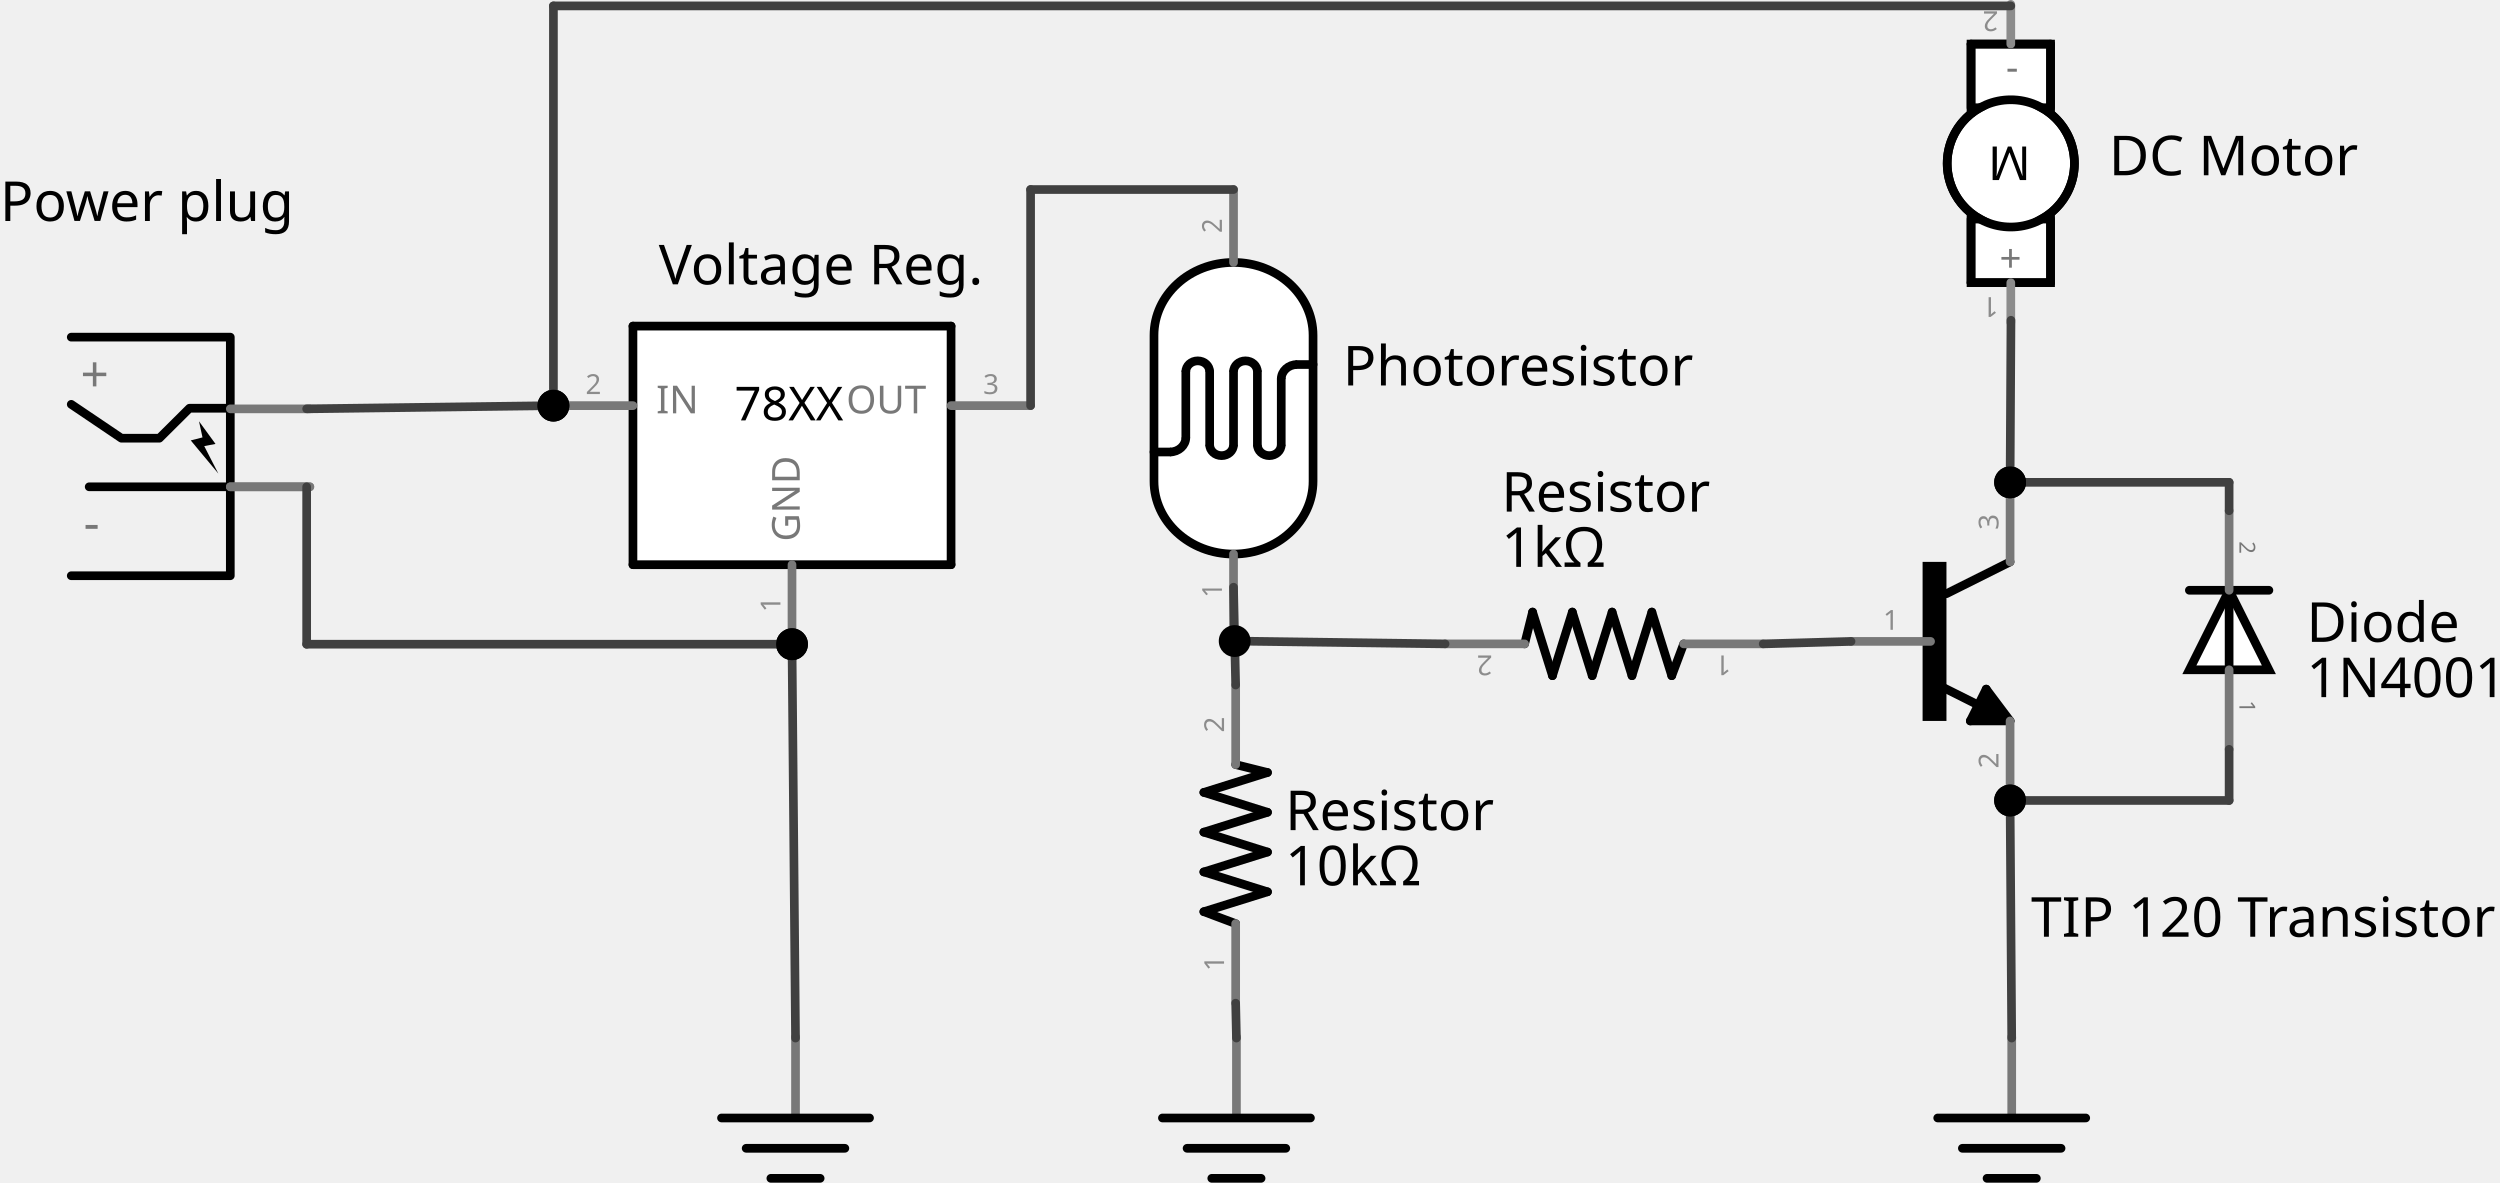
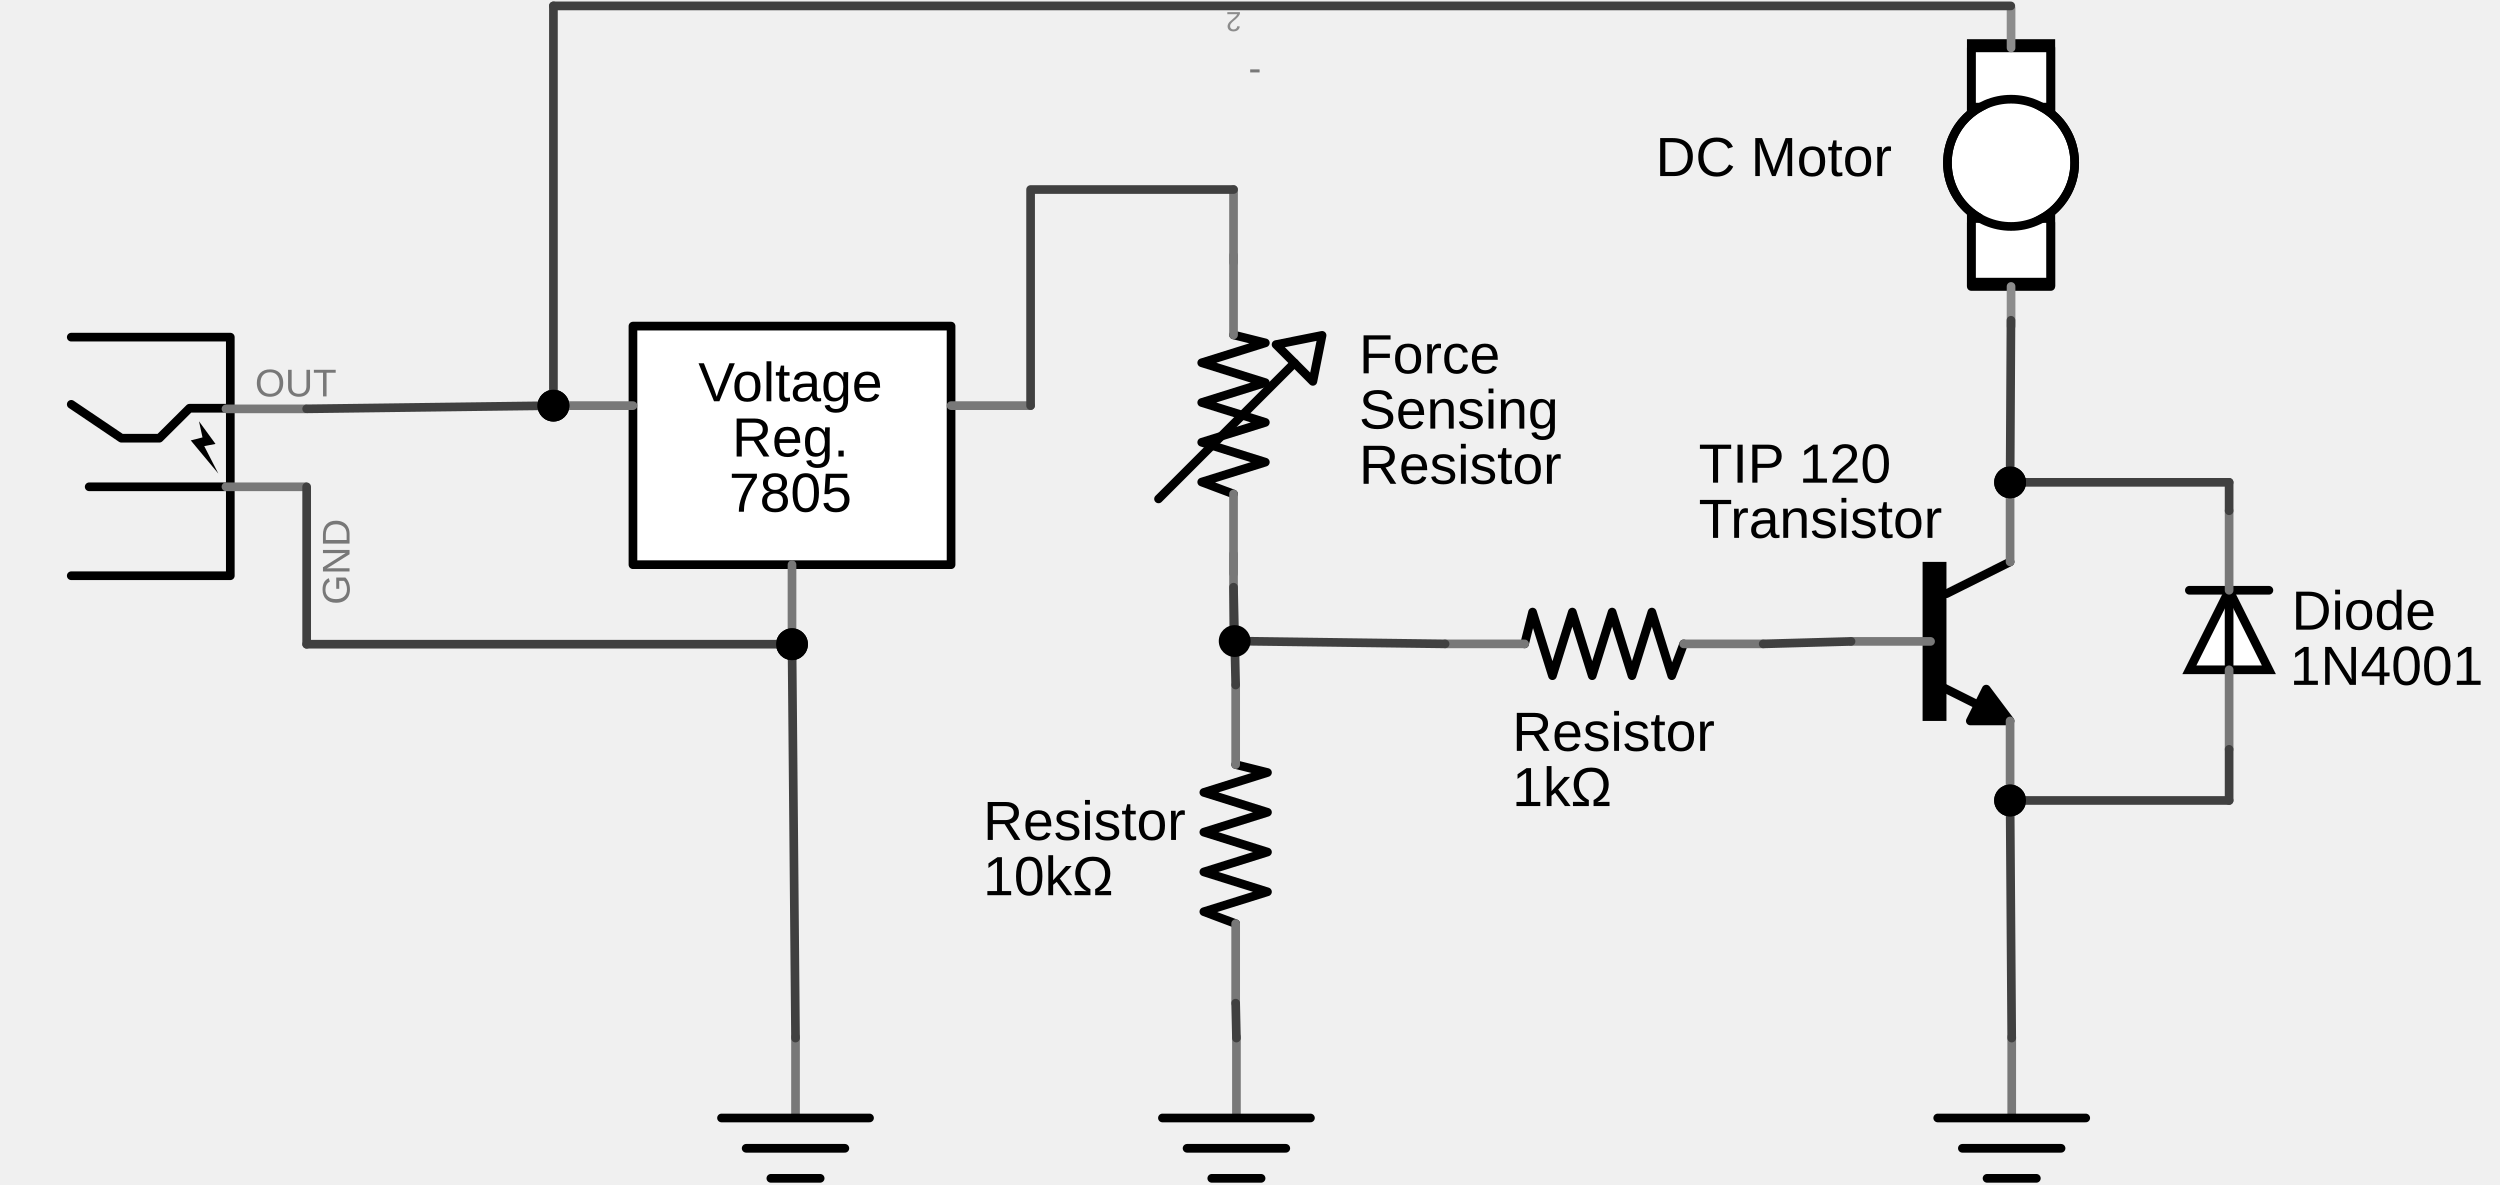
- <svg xmlns="http://www.w3.org/2000/svg" version="1.1" id="Layer_1" x="0px" y="0px" width="576px" height="272.487px" viewBox="-174.435 0.181 576 272.487" enable-background="new -174.435 0.181 576 272.487" xml:space="preserve">
+ <svg xmlns="http://www.w3.org/2000/svg" width="100%" height="100%" viewBox="0 0 576 273" version="1.1" xml:space="preserve" style="fill-rule:evenodd;clip-rule:evenodd;stroke-linecap:round;">
+   <path d="M284.876,257.238L284.876,238.914" style="fill:none;fill-rule:nonzero;stroke:rgb(120,120,120);stroke-width:2px;" />
+   <path d="M267.824,257.582L301.925,257.582M273.503,264.569L296.243,264.569M290.552,271.488L279.192,271.488" style="fill:none;fill-rule:nonzero;stroke:black;stroke-width:2px;" />
+   <path d="M53.062,94.057L43.663,94.057L36.716,100.963L27.971,100.963L16.417,93.162M53.062,112.157L20.548,112.157" style="fill:none;fill-rule:nonzero;stroke:black;stroke-width:2px;stroke-linejoin:round;" />
+   <path d="M16.417,132.648L53.062,132.648L53.062,77.679L16.417,77.679" style="fill:none;fill-rule:nonzero;stroke:black;stroke-width:2px;stroke-linejoin:round;" />
+   <path d="M45.847,97.062L49.65,102.279L47.058,102.787L50.308,109.12L43.949,101.473L46.655,100.779L45.847,97.062Z" style="fill-rule:nonzero;" />
+   <g transform="matrix(1,0,0,1,-1,0)">
+     <path d="M53.062,112.157L71.386,112.157M53.062,94.198L71.386,94.198M53.062,112.157L71.386,112.157" style="fill:none;fill-rule:nonzero;stroke:rgb(120,120,120);stroke-width:2px;stroke-linejoin:round;" />
+   </g>
+   <path d="M463.122,129.457L448.464,136.788M457.624,158.775L463.122,166.104M463.122,166.104L453.961,166.104M453.961,166.104L457.624,158.775M455.909,162.498L447.023,158.054M455.793,165.187L461.29,165.187M461.29,165.187L457.624,160.607M457.624,160.607L455.793,164.272M455.793,164.272L458.541,164.272M458.541,164.272L457.624,162.441" style="fill:none;fill-rule:nonzero;stroke:black;stroke-width:2px;" />
+   <rect x="442.966" y="129.457" width="5.498" height="36.647" style="fill-rule:nonzero;" />
+   <path d="M426.477,147.78L444.801,147.78" style="fill:none;fill-rule:nonzero;stroke:rgb(120,120,120);stroke-width:2px;" />
+   <path d="M463.122,184.428L463.122,166.104" style="fill:none;fill-rule:nonzero;stroke:rgb(120,120,120);stroke-width:2px;" />
+   <path d="M463.122,111.135L463.122,129.457" style="fill:none;fill-rule:nonzero;stroke:rgb(120,120,120);stroke-width:2px;" />
+   <g transform="matrix(-1,-7.65714e-16,7.65714e-16,-1,188.564,30.058)">
+     <g transform="matrix(1,0,0,1,-348.93,0.493394)">
+       <path d="M88.804,-7.95C88.804,-13.472 85.754,-18.279 81.239,-20.777L83.309,-20.777L83.309,-35.435L64.985,-35.435L64.985,-20.777L67.053,-20.777C62.544,-18.279 59.485,-13.472 59.485,-7.95C59.485,-2.428 62.543,2.379 67.053,4.877L64.985,4.877L64.985,19.538L83.309,19.538L83.309,4.877L81.237,4.877C85.749,2.379 88.804,-2.428 88.804,-7.95Z" style="fill:white;fill-rule:nonzero;stroke:black;stroke-width:2px;stroke-linecap:butt;" />
+     </g>
+     <g transform="matrix(1,0,0,1,0,-1)">
+       <g transform="matrix(1,0,0,1,-348.93,0.493394)">
+         <path d="M64.985,-35.435L64.985,-20.777M64.985,-35.435L74.146,-35.435M74.146,-35.435L83.309,-35.435M83.309,-35.435L83.309,-20.777M83.309,19.537L83.309,4.877M83.309,19.537L74.146,19.537M74.146,19.537L64.985,19.537M64.985,19.537L64.985,4.877" style="fill:none;fill-rule:nonzero;stroke:black;stroke-width:2px;" />
+       </g>
+       <g transform="matrix(1,0,0,1,-348.93,0.493394)">
+         <path d="M74.146,-44.598L74.146,-35.435M74.146,28.695L74.146,19.537" style="fill:none;fill-rule:nonzero;stroke:rgb(140,140,140);stroke-width:2px;stroke-miterlimit:10;" />
+       </g>
+     </g>
+     <g transform="matrix(1,0,0,1,-348.93,0.493394)">
+       <circle cx="74.146" cy="-7.951" r="14.659" style="fill:none;stroke:black;stroke-width:2px;stroke-linecap:butt;" />
+     </g>
+     <g transform="matrix(1,0,0,1,-97.427,27.261)">
+       <text x="0px" y="0px" style="font-family:'ArialMT', 'Arial', sans-serif;font-size:6.362px;fill:rgb(140,140,140);">2</text>
+     </g>
+     <g transform="matrix(1,0,0,1,-102.04,16.088)">
+       <text x="0px" y="0px" style="font-family:'ArialMT', 'Arial', sans-serif;font-size:8.907px;fill:rgb(120,120,120);">-</text>
+     </g>
+   </g>
+   <path d="M387.917,148.352L385.169,155.681M385.169,155.681L380.588,141.023M380.588,141.023L376.008,155.681M376.008,155.681L371.428,141.023M371.428,141.023L366.845,155.681M366.845,155.681L362.265,141.023M362.265,141.023L357.685,155.681M357.685,155.681L353.104,141.023M353.104,141.023L351.27,148.352" style="fill:none;fill-rule:nonzero;stroke:black;stroke-width:2px;" />
+   <path d="M332.948,148.352L351.27,148.352" style="fill:none;fill-rule:nonzero;stroke:rgb(120,120,120);stroke-width:2px;" />
+   <path d="M406.241,148.352L387.917,148.352" style="fill:none;fill-rule:nonzero;stroke:rgb(120,120,120);stroke-width:2px;" />
+   <path d="M463.502,257.238L463.502,238.914" style="fill:none;fill-rule:nonzero;stroke:rgb(120,120,120);stroke-width:2px;" />
+   <path d="M446.448,257.582L480.551,257.582M452.129,264.569L474.867,264.569M469.176,271.488L457.816,271.488" style="fill:none;fill-rule:nonzero;stroke:black;stroke-width:2px;" />
+   <rect x="145.833" y="75.133" width="73.293" height="54.972" style="fill:white;fill-rule:nonzero;" />
+   <path d="M145.833,130.105L219.126,130.105M219.126,130.105L219.126,75.133M219.126,75.133L145.833,75.133M145.833,75.133L145.833,130.105" style="fill:none;fill-rule:nonzero;stroke:black;stroke-width:2px;" />
+   <path d="M127.509,93.457L145.833,93.457" style="fill:none;fill-rule:nonzero;stroke:rgb(120,120,120);stroke-width:2px;" />
+   <path d="M182.478,148.429L182.478,130.105" style="fill:none;fill-rule:nonzero;stroke:rgb(120,120,120);stroke-width:2px;" />
+   <g transform="matrix(-3.82857e-16,-1,1,-3.82857e-16,80.5338,139.332)">
+     <text x="0px" y="0px" style="font-family:'ArialMT', 'Arial', sans-serif;font-size:8.907px;fill:rgb(120,120,120);">GND</text>
+   </g>
+   <path d="M237.45,93.457L219.126,93.457" style="fill:none;fill-rule:nonzero;stroke:rgb(120,120,120);stroke-width:2px;" />
+   <g transform="matrix(1,0,0,1,58.753,91.3237)">
+     <text x="0px" y="0px" style="font-family:'ArialMT', 'Arial', sans-serif;font-size:8.907px;fill:rgb(120,120,120);">OUT</text>
+   </g>
+   <path d="M183.288,257.238L183.288,238.914" style="fill:none;fill-rule:nonzero;stroke:rgb(120,120,120);stroke-width:2px;" />
+   <path d="M166.236,257.582L200.337,257.582M171.915,264.569L194.655,264.569M188.964,271.488L177.604,271.488M504.429,135.999L513.587,135.999M513.587,135.999L522.752,135.999" style="fill:none;fill-rule:nonzero;stroke:black;stroke-width:2px;" />
+   <path d="M513.587,135.999L522.752,154.323L504.429,154.323L513.587,135.999Z" style="fill:white;fill-rule:nonzero;stroke:black;stroke-width:2px;" />
+   <path d="M513.587,154.323L513.587,135.999" style="fill:none;fill-rule:nonzero;stroke:black;stroke-width:2px;" />
+   <path d="M513.587,117.679L513.587,135.999" style="fill:none;fill-rule:nonzero;stroke:rgb(120,120,120);stroke-width:2px;" />
+   <path d="M513.587,172.649L513.587,154.323" style="fill:none;fill-rule:nonzero;stroke:rgb(120,120,120);stroke-width:2px;" />
+   <path d="M284.205,144.449L284.205,127.654" style="fill:none;fill-rule:nonzero;stroke:rgb(120,120,120);stroke-width:2px;" />
+   <path d="M284.205,43.67L284.205,60.469" style="fill:none;fill-rule:nonzero;stroke:rgb(120,120,120);stroke-width:2px;" />
+   <path d="M284.697,212.803L277.368,210.054M277.368,210.054L292.026,205.474M292.026,205.474L277.368,200.894M277.368,200.894L292.026,196.311M292.026,196.311L277.368,191.731M277.368,191.731L292.026,187.15M292.026,187.15L277.368,182.57M277.368,182.57L292.026,177.987M292.026,177.987L284.697,176.155" style="fill:none;fill-rule:nonzero;stroke:black;stroke-width:2px;" />
+   <g transform="matrix(1,0,0,1,-1.13903,-12.4784)">
+     <g transform="matrix(1,0,0,1,0.647078,-86.5117)">
+       <path d="M284.697,212.803L277.368,210.054M277.368,210.054L292.026,205.474M292.026,205.474L277.368,200.894M277.368,200.894L292.026,196.311M292.026,196.311L277.368,191.731M277.368,191.731L292.026,187.15M292.026,187.15L277.368,182.57M277.368,182.57L292.026,177.987M292.026,177.987L284.697,176.155" style="fill:none;fill-rule:nonzero;stroke:black;stroke-width:2px;" />
+     </g>
+     <g transform="matrix(1,0,0,1,0.647078,-86.5117)">
+       <path d="M284.697,157.831L284.697,176.155" style="fill:none;fill-rule:nonzero;stroke:rgb(120,120,120);stroke-width:2px;" />
+     </g>
+     <g transform="matrix(1,0,0,1,0.647078,-86.5117)">
+       <path d="M284.697,231.127L284.697,212.803" style="fill:none;fill-rule:nonzero;stroke:rgb(120,120,120);stroke-width:2px;" />
+     </g>
+   </g>
+   <path d="M284.697,157.831L284.697,176.155" style="fill:none;fill-rule:nonzero;stroke:rgb(120,120,120);stroke-width:2px;" />
+   <path d="M284.697,231.127L284.697,212.803" style="fill:none;fill-rule:nonzero;stroke:rgb(120,120,120);stroke-width:2px;" />
+   <path d="M426.479,147.78L406.241,148.352M182.478,148.43L183.288,239.172" style="fill:none;fill-rule:nonzero;stroke:rgb(64,64,64);stroke-width:2px;" />
+   <circle cx="182.478" cy="148.428" r="3.665" />
+   <path d="M463.122,184.429L463.499,239.172" style="fill:none;fill-rule:nonzero;stroke:rgb(64,64,64);stroke-width:2px;" />
+   <circle cx="463.122" cy="184.43" r="3.665" />
+   <path d="M513.588,184.429L463.124,184.429" style="fill:none;fill-rule:nonzero;stroke:rgb(64,64,64);stroke-width:2px;" />
+   <circle cx="463.124" cy="184.43" r="3.665" />
+   <path d="M513.588,172.645L513.588,184.429M513.588,111.136L463.124,111.136" style="fill:none;fill-rule:nonzero;stroke:rgb(64,64,64);stroke-width:2px;" />
+   <circle cx="463.124" cy="111.134" r="3.665" />
+   <path d="M513.588,117.677L513.588,111.136M463.328,73.792L463.124,111.136" style="fill:none;fill-rule:nonzero;stroke:rgb(64,64,64);stroke-width:2px;" />
+   <circle cx="463.124" cy="111.134" r="3.665" />
+   <path d="M70.655,148.43L182.478,148.43" style="fill:none;fill-rule:nonzero;stroke:rgb(64,64,64);stroke-width:2px;" />
+   <circle cx="182.478" cy="148.428" r="3.665" />
+   <path d="M70.655,112.162L70.655,148.43M70.655,94.198L127.508,93.458" style="fill:none;fill-rule:nonzero;stroke:rgb(64,64,64);stroke-width:2px;" />
+   <circle cx="127.508" cy="93.458" r="3.665" />
+   <path d="M127.508,1.361L127.508,93.458" style="fill:none;fill-rule:nonzero;stroke:rgb(64,64,64);stroke-width:2px;" />
+   <circle cx="127.508" cy="93.458" r="3.665" />
+   <path d="M463.288,1.361L127.506,1.361M332.948,148.352L284.471,147.698M284.471,147.698L284.697,157.831M284.205,135.29L284.471,147.698" style="fill:none;fill-rule:nonzero;stroke:rgb(64,64,64);stroke-width:2px;" />
+   <path d="M284.471,144.035C286.48,144.036 288.133,145.689 288.134,147.698C288.134,149.708 286.48,151.363 284.47,151.363C282.459,151.363 280.805,149.708 280.805,147.698C280.806,145.688 282.459,144.035 284.469,144.035C284.47,144.035 284.47,144.035 284.471,144.035Z" style="fill-rule:nonzero;" />
+   <path d="M237.449,43.67L237.449,93.458M284.205,43.67L237.449,43.67M284.873,239.172L284.697,231.127" style="fill:none;fill-rule:nonzero;stroke:rgb(64,64,64);stroke-width:2px;" />
+   <g transform="matrix(1,0,0,1,381.455,40.565)">
+     <text x="0px" y="0px" style="font-family:'ArialMT', 'Arial', sans-serif;font-size:12.725px;">DC Motor</text>
+   </g>
+   <g transform="matrix(1,0,0,1,391.378,111.202)">
+     <text x="0px" y="0px" style="font-family:'ArialMT', 'Arial', sans-serif;font-size:12.725px;">TIP<tspan x="19.566px 23.101px " y="0px 0px "> 1</tspan>20</text>
+     <text x="0px" y="12.725px" style="font-family:'ArialMT', 'Arial', sans-serif;font-size:12.725px;">T<tspan x="7.301px 11.538px " y="12.725px 12.725px ">ra</tspan>nsistor</text>
+   </g>
  <g>
-     <g transform="translate(105.138,94.0185)">
-       <g id="schematic">
-         <path id="connector0pin" fill="none" stroke="#787878" stroke-width="2" stroke-linecap="round" d="M5.303,163.4v-18.324" />
-         <g id="connector0terminal">
- 			</g>
-         <path id="path4098" fill="none" stroke="#000000" stroke-width="2" stroke-linecap="round" d="M-11.749,163.744h34.101" />
-         <path id="path4100" fill="none" stroke="#000000" stroke-width="2" stroke-linecap="round" d="M-6.07,170.731h22.74" />
-         <path id="path4102" fill="none" stroke="#000000" stroke-width="2" stroke-linecap="round" d="M10.979,177.65h-11.36" />
-       </g>
+     <g transform="matrix(1,0,0,1,348.424,172.998)">
+       <text x="0px" y="0px" style="font-family:'ArialMT', 'Arial', sans-serif;font-size:12.725px;">Resistor</text>
+     </g>
+     <g transform="matrix(1,0,0,1,348.424,185.722)">
+       <text x="0px" y="0px" style="font-family:'ArialMT', 'Arial', sans-serif;font-size:12.725px;">1kΩ</text>
    </g>
  </g>
  <g>
-     <g transform="translate(28.8,23.8377)">
-       <g transform="matrix(-1,0,0,1,0,0)">
-         <g id="schematic_1_">
-           <polyline fill="none" stroke="#000000" stroke-width="2" stroke-linecap="round" stroke-linejoin="round" points="150.173,70.4       159.572,70.4 166.519,77.306 175.264,77.306 186.818,69.505     " />
-           <polyline fill="none" stroke="#000000" stroke-width="2" stroke-linecap="round" stroke-linejoin="round" points="150.173,88.5       161.903,88.5 182.687,88.5     " />
-           <polyline id="box_1_" fill="none" stroke="#000000" stroke-width="2" stroke-linecap="round" stroke-linejoin="round" points="      186.818,108.991 150.173,108.991 150.173,54.022 186.818,54.022     " />
-           <polygon points="157.388,73.405 153.585,78.622 156.177,79.13 152.927,85.463 159.286,77.816 156.58,77.122     " />
-           <g id="connector2terminal">
- 				</g>
-           <g id="connector1terminal">
- 				</g>
-           <g id="connector0terminal_1_">
- 				</g>
-           <line id="connector2pin" fill="none" stroke="#787878" stroke-width="2" stroke-linecap="round" stroke-linejoin="round" x1="150.173" y1="88.5" x2="131.849" y2="88.5" />
-           <line id="connector0pin_1_" fill="none" stroke="#787878" stroke-width="2" stroke-linecap="round" stroke-linejoin="round" x1="150.173" y1="70.541" x2="131.849" y2="70.541" />
-           <line id="connector1pin" fill="none" stroke="#787878" stroke-width="2" stroke-linecap="round" stroke-linejoin="round" x1="150.173" y1="88.5" x2="131.849" y2="88.5" />
-           <g transform="matrix(1, 0, 0, 1, 19.3843, 25.585)">
-             <text transform="matrix(1 0 0 1 160.9052 75.224)" fill="#787878" font-family="'ArialMT'" font-size="11.452">-</text>
-           </g>
-           <g transform="matrix(1, 0, 0, 1, 18.5503, 12.1563)">
-             <text transform="matrix(1 0 0 1 159.6181 54.4779)" fill="#787878" font-family="'ArialMT'" font-size="11.452">+</text>
-           </g>
+     <g transform="matrix(1,0,0,1,527.992,145.071)">
+       <text x="0px" y="0px" style="font-family:'ArialMT', 'Arial', sans-serif;font-size:12.725px;">Diode</text>
+     </g>
+     <g transform="matrix(1,0,0,1,527.588,157.796)">
+       <text x="0px" y="0px" style="font-family:'ArialMT', 'Arial', sans-serif;font-size:12.725px;">1N4001</text>
+     </g>
+   </g>
+   <g transform="matrix(1,0,0,1,160.884,92.4526)">
+     <text x="0px" y="0px" style="font-family:'ArialMT', 'Arial', sans-serif;font-size:12.725px;">V<tspan x="7.785px 14.862px " y="0px 0px ">ol</tspan>tage</text>
+     <text x="7.788px" y="12.725px" style="font-family:'ArialMT', 'Arial', sans-serif;font-size:12.725px;">Reg.</text>
+     <g transform="matrix(12.725,0,0,12.725,35.3821,25.45)">
        </g>
-       </g>
+     <text x="7.074px" y="25.45px" style="font-family:'ArialMT', 'Arial', sans-serif;font-size:12.725px;">7805</text>
+   </g>
+   <g transform="matrix(1,0,0,1,313.119,86.0163)">
+     <text x="0px" y="0px" style="font-family:'ArialMT', 'Arial', sans-serif;font-size:12.725px;">Force</text>
+     <text x="0px" y="12.725px" style="font-family:'ArialMT', 'Arial', sans-serif;font-size:12.725px;">Sensing</text>
+     <g transform="matrix(12.725,0,0,12.725,46.6687,25.45)">
+         </g>
+     <text x="0px" y="25.45px" style="font-family:'ArialMT', 'Arial', sans-serif;font-size:12.725px;">Resistor</text>
+   </g>
+   <g transform="matrix(1,0,0,1,6.59764,5.30184)">
+     <path d="M260.329,109.645L299.285,70.689" style="fill:none;" />
+     <g transform="matrix(1,-0,-0,1,-6.59764,-5.30184)">
+       <path d="M293.805,78.406L304.411,76.285C304.739,76.219 305.078,76.322 305.315,76.558C305.551,76.795 305.654,77.134 305.588,77.462L303.467,88.068C303.394,88.43 303.129,88.722 302.776,88.829C302.423,88.936 302.04,88.84 301.779,88.579L293.294,80.094C293.033,79.833 292.937,79.45 293.044,79.097C293.151,78.744 293.443,78.478 293.805,78.406ZM296.029,80.001L301.872,85.844L303.333,78.54L296.029,80.001Z" />
+       <path d="M267.633,115.654C267.243,116.044 266.609,116.044 266.219,115.654C265.829,115.263 265.829,114.63 266.219,114.239L297.536,82.922C297.927,82.532 298.56,82.532 298.951,82.922C299.341,83.313 299.341,83.946 298.951,84.336L267.633,115.654Z" />
    </g>
  </g>
  <g>
-     <g transform="translate(167.629,43.8342)">
-       <g transform="matrix(1,0,0,1,0,0)">
-         <g id="schematic_2_">
-           <line fill="none" stroke="#000000" stroke-width="2" stroke-linecap="round" x1="121.058" y1="85.804" x2="106.4" y2="93.135" />
-           <line fill="none" stroke="#000000" stroke-width="2" stroke-linecap="round" x1="115.56" y1="115.122" x2="121.058" y2="122.451" />
-           <line fill="none" stroke="#000000" stroke-width="2" stroke-linecap="round" x1="121.058" y1="122.451" x2="111.897" y2="122.451" />
-           <line fill="none" stroke="#000000" stroke-width="2" stroke-linecap="round" x1="111.897" y1="122.451" x2="115.56" y2="115.122" />
-           <line fill="none" stroke="#000000" stroke-width="2" stroke-linecap="round" x1="113.845" y1="118.845" x2="104.959" y2="114.401" />
-           <line fill="none" stroke="#000000" stroke-width="2" stroke-linecap="round" x1="113.729" y1="121.534" x2="119.226" y2="121.534" />
-           <line fill="none" stroke="#000000" stroke-width="2" stroke-linecap="round" x1="119.226" y1="121.534" x2="115.56" y2="116.954" />
-           <line fill="none" stroke="#000000" stroke-width="2" stroke-linecap="round" x1="115.56" y1="116.954" x2="113.729" y2="120.619" />
-           <line fill="none" stroke="#000000" stroke-width="2" stroke-linecap="round" x1="113.729" y1="120.619" x2="116.477" y2="120.619" />
-           <line fill="none" stroke="#000000" stroke-width="2" stroke-linecap="round" x1="116.477" y1="120.619" x2="115.56" y2="118.788" />
-           <rect x="100.902" y="85.804" width="5.498" height="36.647" />
-           <line id="connector0pin_2_" fill="none" stroke="#787878" stroke-width="2" stroke-linecap="round" x1="84.413" y1="104.127" x2="102.737" y2="104.127" />
-           <g id="connector0terminal_2_">
- 				</g>
-           <text transform="matrix(1 0 0 1 91.8033 101.4551)" fill="#8C8C8C" font-family="'ArialMT'" font-size="6.362">1</text>
-           <line id="connector2pin_1_" fill="none" stroke="#787878" stroke-width="2" stroke-linecap="round" x1="121.058" y1="140.775" x2="121.058" y2="122.451" />
-           <g id="connector2terminal_1_">
- 				</g>
-           <g transform="matrix(1, 0, 0, 1, 13.7, 25.5501)">
-             <g>
-               <g transform="rotate(270)">
-                 <g>
-                   <text transform="matrix(1 0 0 1 -107.8347 104.6854)" fill="#8C8C8C" font-family="'ArialMT'" font-size="6.362">2</text>
-                 </g>
-               </g>
-             </g>
-           </g>
-           <line id="connector1pin_1_" fill="none" stroke="#787878" stroke-width="2" stroke-linecap="round" x1="121.058" y1="67.482" x2="121.058" y2="85.804" />
-           <g id="connector1terminal_1_">
- 				</g>
-           <g transform="matrix(1, 0, 0, 1, 13.7, 3.95001)">
-             <g>
-               <g transform="rotate(270)">
-                 <g>
-                   <text transform="matrix(1 0 0 1 -74.4621 104.6854)" fill="#8C8C8C" font-family="'ArialMT'" font-size="6.362">3</text>
-                 </g>
-               </g>
-             </g>
-           </g>
-         </g>
-       </g>
+     <g transform="matrix(1,0,0,1,226.518,193.527)">
+       <text x="0px" y="0px" style="font-family:'ArialMT', 'Arial', sans-serif;font-size:12.725px;">Resistor</text>
    </g>
-   </g>
-   <g>
-     <g transform="translate(188.564,30.0579)">
-       <g transform="matrix(-1,0,0,-1,0,0)">
-         <g id="schematic_3_">
-           <path fill="#FFFFFF" stroke="#000000" stroke-width="2" d="M-85.631-7.769c0-5.522-3.05-10.329-7.565-12.827h2.07v-14.658      h-9.163h-9.161v14.658h2.068c-4.509,2.498-7.568,7.305-7.568,12.827c0,5.522,3.058,10.329,7.568,12.827h-2.068v14.661h9.161      h9.163V5.058h-2.072C-88.686,2.56-85.631-2.247-85.631-7.769z" />
-           <g transform="matrix(1, 0, 0, 1, 4.3203, 16.2754)">
-             <text id="label" transform="matrix(1 0 0 1 -109.1887 -20.1631)" font-family="'ArialMT'" font-size="10.816">M</text>
-           </g>
-           <line fill="none" stroke="#000000" stroke-width="2" stroke-linecap="round" x1="-109.45" y1="-35.254" x2="-109.45" y2="-20.596" />
-           <line fill="none" stroke="#000000" stroke-width="2" stroke-linecap="round" x1="-109.45" y1="-35.254" x2="-100.289" y2="-35.254" />
-           <line fill="none" stroke="#000000" stroke-width="2" stroke-linecap="round" x1="-100.289" y1="-35.254" x2="-91.126" y2="-35.254" />
-           <line fill="none" stroke="#000000" stroke-width="2" stroke-linecap="round" x1="-91.126" y1="-35.254" x2="-91.126" y2="-20.596" />
-           <line fill="none" stroke="#000000" stroke-width="2" stroke-linecap="round" x1="-91.126" y1="19.718" x2="-91.126" y2="5.058" />
-           <line fill="none" stroke="#000000" stroke-width="2" stroke-linecap="round" x1="-91.126" y1="19.718" x2="-100.289" y2="19.718" />
-           <line fill="none" stroke="#000000" stroke-width="2" stroke-linecap="round" x1="-100.289" y1="19.718" x2="-109.45" y2="19.718" />
-           <line fill="none" stroke="#000000" stroke-width="2" stroke-linecap="round" x1="-109.45" y1="19.718" x2="-109.45" y2="5.058" />
-           <line id="connector0pin_3_" fill="none" stroke="#8C8C8C" stroke-width="2" stroke-linecap="round" stroke-miterlimit="10" x1="-100.289" y1="-44.417" x2="-100.289" y2="-35.254" />
-           <line id="connector1pin_2_" fill="none" stroke="#8C8C8C" stroke-width="2" stroke-linecap="round" stroke-miterlimit="10" x1="-100.289" y1="28.876" x2="-100.289" y2="19.718" />
-           <circle fill="none" stroke="#000000" stroke-width="2" cx="-100.289" cy="-7.77" r="14.659" />
-           <g id="connector0terminal_3_">
- 				</g>
-           <g transform="matrix(1, 0, 0, 1, 7.2441, 2.6348)">
-             <text transform="matrix(1 0 0 1 -104.6711 -41.2373)" fill="#8C8C8C" font-family="'ArialMT'" font-size="6.362">1</text>
-           </g>
-           <g transform="matrix(1, 0, 0, 1, 2.40594, 0.864304)">
-             <g>
-               <g transform="rotate(270)">
-                 <g>
-                   <g transform="matrix(0, 1, -1, 0, -6.5263, 2.7464)">
-                     <text transform="matrix(1 0 0 1 -107.9035 -33.8916)" fill="#787878" font-family="'ArialMT'" font-size="8.907">+</text>
-                   </g>
-                 </g>
-               </g>
-             </g>
-           </g>
-           <g id="connector1terminal_2_">
- 				</g>
-           <g transform="matrix(1, 0, 0, 1, 7.2441, 28.5156)">
-             <text transform="matrix(1 0 0 1 -104.6711 -1.2548)" fill="#8C8C8C" font-family="'ArialMT'" font-size="6.362">2</text>
-           </g>
-           <g transform="matrix(1, 0, 0, 1, 2.40594, 11.0243)">
-             <g>
-               <g transform="rotate(270)">
-                 <g>
-                   <g transform="matrix(0, 1, -1, 0, -13.1007, 3.0257)">
-                     <text transform="matrix(1 0 0 1 -107.4719 -8.0361)" fill="#787878" font-family="'ArialMT'" font-size="8.907">-</text>
-                   </g>
-                 </g>
-               </g>
-             </g>
-           </g>
-         </g>
-       </g>
-     </g>
-   </g>
-   <g>
-     <g transform="translate(160.378,61.9044)">
-       <g transform="matrix(-1,0,0,-1,0,0)">
-         <g id="schematic_4_">
-           <line fill="none" stroke="#000000" stroke-width="2" stroke-linecap="round" x1="-53.104" y1="-86.629" x2="-50.356" y2="-93.958" />
-           <line fill="none" stroke="#000000" stroke-width="2" stroke-linecap="round" x1="-50.356" y1="-93.958" x2="-45.775" y2="-79.3" />
-           <line fill="none" stroke="#000000" stroke-width="2" stroke-linecap="round" x1="-45.775" y1="-79.3" x2="-41.195" y2="-93.958" />
-           <line fill="none" stroke="#000000" stroke-width="2" stroke-linecap="round" x1="-41.195" y1="-93.958" x2="-36.615" y2="-79.3" />
-           <line fill="none" stroke="#000000" stroke-width="2" stroke-linecap="round" x1="-36.615" y1="-79.3" x2="-32.032" y2="-93.958" />
-           <line fill="none" stroke="#000000" stroke-width="2" stroke-linecap="round" x1="-32.032" y1="-93.958" x2="-27.452" y2="-79.3" />
-           <line fill="none" stroke="#000000" stroke-width="2" stroke-linecap="round" x1="-27.452" y1="-79.3" x2="-22.872" y2="-93.958" />
-           <line fill="none" stroke="#000000" stroke-width="2" stroke-linecap="round" x1="-22.872" y1="-93.958" x2="-18.291" y2="-79.3" />
-           <line fill="none" stroke="#000000" stroke-width="2" stroke-linecap="round" x1="-18.291" y1="-79.3" x2="-16.457" y2="-86.629" />
-           <line id="connector1pin_3_" fill="none" stroke="#787878" stroke-width="2" stroke-linecap="round" x1="1.865" y1="-86.629" x2="-16.457" y2="-86.629" />
-           <g id="connector1terminal_3_">
- 				</g>
-           <text transform="matrix(1 0 0 1 -9.0621 -89.3029)" fill="#8C8C8C" font-family="'ArialMT'" font-size="6.362">2</text>
-           <line id="connector0pin_4_" fill="none" stroke="#787878" stroke-width="2" stroke-linecap="round" x1="-71.428" y1="-86.629" x2="-53.104" y2="-86.629" />
-           <g id="connector0terminal_4_">
- 				</g>
-           <text transform="matrix(1 0 0 1 -64.0309 -89.3029)" fill="#8C8C8C" font-family="'ArialMT'" font-size="6.362">1</text>
-         </g>
-       </g>
-     </g>
-   </g>
-   <g>
-     <g transform="translate(175.327,94.0185)">
-       <g id="schematic_5_">
-         <path id="connector0pin_5_" fill="none" stroke="#787878" stroke-width="2" stroke-linecap="round" d="M113.74,163.4v-18.324" />
-         <g id="connector0terminal_5_">
- 			</g>
-         <path id="path4098_1_" fill="none" stroke="#000000" stroke-width="2" stroke-linecap="round" d="M96.686,163.744h34.103" />
-         <path id="path4100_1_" fill="none" stroke="#000000" stroke-width="2" stroke-linecap="round" d="M102.367,170.731h22.738" />
-         <path id="path4102_1_" fill="none" stroke="#000000" stroke-width="2" stroke-linecap="round" d="M119.414,177.65h-11.36" />
-       </g>
-     </g>
-   </g>
-   <g>
-     <g transform="translate(50.1525,29.4625)">
-       <g id="schematic_6_">
-         <rect x="-78.755" y="45.852" fill="#FFFFFF" width="73.293" height="54.972" />
-         <text id="label_1_" transform="matrix(1 0 0 1 -55.3393 67.571)" font-family="'ArialMT'" font-size="10.816">78XX</text>
-         <line fill="none" stroke="#000000" stroke-width="2" stroke-linecap="round" x1="-78.755" y1="100.824" x2="-5.462" y2="100.824" />
-         <line fill="none" stroke="#000000" stroke-width="2" stroke-linecap="round" x1="-5.462" y1="100.824" x2="-5.462" y2="45.852" />
-         <line fill="none" stroke="#000000" stroke-width="2" stroke-linecap="round" x1="-5.462" y1="45.852" x2="-78.755" y2="45.852" />
-         <line fill="none" stroke="#000000" stroke-width="2" stroke-linecap="round" x1="-78.755" y1="45.852" x2="-78.755" y2="100.824" />
-         <line id="connector1pin_4_" fill="none" stroke="#787878" stroke-width="2" stroke-linecap="round" x1="-97.079" y1="64.176" x2="-78.755" y2="64.176" />
-         <g id="connector1terminal_4_">
- 			</g>
-         <text transform="matrix(1 0 0 1 -89.6879 61.5045)" fill="#8C8C8C" font-family="'ArialMT'" font-size="6.362">2</text>
-         <text transform="matrix(1 0 0 1 -73.4116 65.9577)" fill="#787878" font-family="'ArialMT'" font-size="8.907">IN</text>
-         <line id="connector0pin_6_" fill="none" stroke="#787878" stroke-width="2" stroke-linecap="round" x1="-42.11" y1="119.148" x2="-42.11" y2="100.824" />
-         <g id="connector0terminal_6_">
- 			</g>
-         <g transform="matrix(1, 0, 0, 1, 20.9001, 25.7759)">
-           <g>
-             <g transform="rotate(270)">
-               <g>
-                 <text transform="matrix(1 0 0 1 -85.9767 -65.6818)" fill="#8C8C8C" font-family="'ArialMT'" font-size="6.362">1</text>
-               </g>
-             </g>
-           </g>
-         </g>
-         <g transform="matrix(1, 0, 0, 1, 22.6501, 20.076)">
-           <g>
-             <g transform="rotate(270)">
-               <g>
-                 <text transform="matrix(1 0 0 1 -75.4032 -62.9787)" fill="#787878" font-family="'ArialMT'" font-size="8.907">GND</text>
-               </g>
-             </g>
-           </g>
-         </g>
-         <line id="connector2pin_2_" fill="none" stroke="#787878" stroke-width="2" stroke-linecap="round" x1="12.862" y1="64.176" x2="-5.462" y2="64.176" />
-         <g id="connector2terminal_2_">
- 			</g>
-         <text transform="matrix(1 0 0 1 1.9302 61.5045)" fill="#8C8C8C" font-family="'ArialMT'" font-size="6.362">3</text>
-         <text transform="matrix(1 0 0 1 -29.6088 65.9577)" fill="#787878" font-family="'ArialMT'" font-size="8.907">OUT</text>
-       </g>
-     </g>
-   </g>
-   <g>
-     <g transform="translate(65.22,94.0185)">
-       <g id="schematic_7_">
-         <path id="connector0pin_7_" fill="none" stroke="#787878" stroke-width="2" stroke-linecap="round" d="M-56.367,163.4v-18.324" />
-         <g id="connector0terminal_7_">
- 			</g>
-         <path id="path4098_2_" fill="none" stroke="#000000" stroke-width="2" stroke-linecap="round" d="M-73.419,163.744h34.101" />
-         <path id="path4100_2_" fill="none" stroke="#000000" stroke-width="2" stroke-linecap="round" d="M-67.74,170.731H-45" />
-         <path id="path4102_2_" fill="none" stroke="#000000" stroke-width="2" stroke-linecap="round" d="M-50.691,177.65h-11.36" />
-       </g>
-     </g>
-   </g>
-   <g>
-     <g transform="translate(206.397,68.6314)">
-       <g transform="matrix(-1,0,0,-1,0,0)">
-         <g id="schematic_8_">
-           <line fill="none" stroke="#000000" stroke-width="2" stroke-linecap="round" x1="-123.598" y1="-67.548" x2="-132.756" y2="-67.548" />
-           <line fill="none" stroke="#000000" stroke-width="2" stroke-linecap="round" x1="-132.756" y1="-67.548" x2="-141.921" y2="-67.548" />
-           <polygon fill="#FFFFFF" stroke="#000000" stroke-width="2" stroke-linecap="round" points="-132.756,-67.548 -141.921,-85.872       -132.756,-85.872 -123.598,-85.872     " />
-           <line fill="none" stroke="#000000" stroke-width="2" stroke-linecap="round" x1="-132.756" y1="-85.872" x2="-132.756" y2="-67.548" />
-           <line id="connector0pin_8_" fill="none" stroke="#787878" stroke-width="2" stroke-linecap="round" x1="-132.756" y1="-49.228" x2="-132.756" y2="-67.548" />
-           <g id="connector0terminal_8_">
- 				</g>
-           <g transform="matrix(1, 0, 0, 1, 3.429, 6.4262)">
-             <g>
-               <g transform="rotate(270)">
-                 <g>
-                   <g transform="matrix(1, 0, 0, 1, -12.6912, -0.1726)">
-                     <text transform="matrix(1 0 0 1 75.3651 -138.3855)" fill="#787878" font-family="'ArialMT'" font-size="5.09">2</text>
-                   </g>
-                 </g>
-               </g>
-             </g>
-           </g>
-           <line id="connector1pin_5_" fill="none" stroke="#787878" stroke-width="2" stroke-linecap="round" x1="-132.756" y1="-104.198" x2="-132.756" y2="-85.872" />
-           <g id="connector1terminal_5_">
- 				</g>
-           <g transform="matrix(1, 0, 0, 1, 3.429, 1.3462)">
-             <g>
-               <g transform="rotate(270)">
-                 <g>
-                   <g transform="matrix(1, 0, 0, 1, -3.3708, -0.1726)">
-                     <text transform="matrix(1 0 0 1 97.6141 -138.3855)" fill="#787878" font-family="'ArialMT'" font-size="5.09">1</text>
-                   </g>
-                 </g>
-               </g>
-             </g>
-           </g>
-         </g>
-       </g>
-     </g>
-   </g>
-   <g>
-     <g transform="translate(104.515,57.6256)">
-       <g transform="matrix(0,-1,1,0,0,0)">
-         <g id="schematic_9_">
-           <path fill="#FFFFFF" stroke="#000000" stroke-width="2" d="M-19.821-13.069c9.276,0,16.796,8.204,16.798,18.321      c0.003,10.118-7.52,18.324-16.794,18.326c0,0-0.003,0-0.004,0h-33.594c-9.276,0.003-16.795-8.204-16.797-18.321      c0-10.12,7.518-18.324,16.792-18.326c0.003,0,0.003,0,0.005,0H-19.821z" />
-           <line fill="none" stroke="#000000" stroke-width="2" stroke-linecap="round" x1="-46.694" y1="-13.069" x2="-46.694" y2="-9.403" />
-           <path fill="none" stroke="#000000" stroke-width="2" d="M-46.694-9.403c0,2.023,1.505,3.664,3.357,3.664" />
-           <line fill="none" stroke="#000000" stroke-width="2" stroke-linecap="round" x1="-43.337" y1="-5.74" x2="-28.219" y2="-5.74" />
-           <path fill="none" stroke="#000000" stroke-width="2" d="M-28.219-5.74c1.393,0,2.523,1.23,2.523,2.749s-1.128,2.749-2.521,2.749      c0,0,0,0-0.003,0" />
-           <line fill="none" stroke="#000000" stroke-width="2" stroke-linecap="round" x1="-45.015" y1="-0.243" x2="-28.219" y2="-0.243" />
-           <path fill="none" stroke="#000000" stroke-width="2" d="M-45.015,5.255c-1.395,0-2.52-1.23-2.52-2.749s1.125-2.749,2.52-2.749      l0,0" />
-           <line fill="none" stroke="#000000" stroke-width="2" stroke-linecap="round" x1="-45.015" y1="5.255" x2="-28.219" y2="5.255" />
-           <path fill="none" stroke="#000000" stroke-width="2" d="M-28.219,5.255c1.393,0,2.523,1.23,2.523,2.746      c0.001,1.519-1.127,2.751-2.519,2.751c-0.002,0-0.002,0-0.005,0" />
-           <line fill="none" stroke="#000000" stroke-width="2" stroke-linecap="round" x1="-45.015" y1="10.752" x2="-28.219" y2="10.752" />
-           <path fill="none" stroke="#000000" stroke-width="2" d="M-45.015,16.249c-1.395,0-2.52-1.232-2.52-2.749      c0-1.521,1.125-2.749,2.52-2.749l0,0" />
-           <line fill="none" stroke="#000000" stroke-width="2" stroke-linecap="round" x1="-45.015" y1="16.249" x2="-29.9" y2="16.249" />
-           <path fill="none" stroke="#000000" stroke-width="2" d="M-26.54,19.913c0-2.023-1.506-3.661-3.36-3.661l0,0" />
-           <line fill="none" stroke="#000000" stroke-width="2" stroke-linecap="round" x1="-26.54" y1="19.913" x2="-26.54" y2="23.578" />
-           <line id="connector0pin_9_" fill="none" stroke="#787878" stroke-width="2" stroke-linecap="round" x1="-87.005" y1="5.255" x2="-70.21" y2="5.255" />
-           <g id="connector0terminal_9_">
- 				</g>
-           <g transform="matrix(1, 0, 0, 1, 3.2615, 6.5103)">
-             <text transform="matrix(0.9167 0 0 1 -83.475 -3.9279)" fill="#8C8C8C" font-family="'ArialMT'" font-size="6.362">1</text>
-           </g>
-           <line id="connector1pin_6_" fill="none" stroke="#787878" stroke-width="2" stroke-linecap="round" x1="13.774" y1="5.255" x2="-3.025" y2="5.255" />
-           <g id="connector1terminal_6_">
- 				</g>
-           <g transform="matrix(1, 0, 0, 1, 39.2615, 6.5103)">
-             <text transform="matrix(0.9167 0 0 1 -35.4945 -3.9279)" fill="#8C8C8C" font-family="'ArialMT'" font-size="6.362">2</text>
-           </g>
-         </g>
-       </g>
-     </g>
-   </g>
-   <g>
-     <g transform="translate(109.172,91.6837)">
-       <g transform="matrix(0,-1,1,0,0,0)">
-         <g id="schematic_10_">
-           <line fill="none" stroke="#000000" stroke-width="2" stroke-linecap="round" x1="-121.3" y1="1.09" x2="-118.551" y2="-6.239" />
-           <line fill="none" stroke="#000000" stroke-width="2" stroke-linecap="round" x1="-118.551" y1="-6.239" x2="-113.971" y2="8.419" />
-           <line fill="none" stroke="#000000" stroke-width="2" stroke-linecap="round" x1="-113.971" y1="8.419" x2="-109.391" y2="-6.239" />
-           <line fill="none" stroke="#000000" stroke-width="2" stroke-linecap="round" x1="-109.391" y1="-6.239" x2="-104.808" y2="8.419" />
-           <line fill="none" stroke="#000000" stroke-width="2" stroke-linecap="round" x1="-104.808" y1="8.419" x2="-100.228" y2="-6.239" />
-           <line fill="none" stroke="#000000" stroke-width="2" stroke-linecap="round" x1="-100.228" y1="-6.239" x2="-95.647" y2="8.419" />
-           <line fill="none" stroke="#000000" stroke-width="2" stroke-linecap="round" x1="-95.647" y1="8.419" x2="-91.067" y2="-6.239" />
-           <line fill="none" stroke="#000000" stroke-width="2" stroke-linecap="round" x1="-91.067" y1="-6.239" x2="-86.484" y2="8.419" />
-           <line fill="none" stroke="#000000" stroke-width="2" stroke-linecap="round" x1="-86.484" y1="8.419" x2="-84.652" y2="1.09" />
-           <line id="connector1pin_7_" fill="none" stroke="#787878" stroke-width="2" stroke-linecap="round" x1="-66.328" y1="1.09" x2="-84.652" y2="1.09" />
-           <g id="connector1terminal_7_">
- 				</g>
-           <text transform="matrix(1 0 0 1 -77.2618 -1.5853)" fill="#8C8C8C" font-family="'ArialMT'" font-size="6.362">2</text>
-           <line id="connector0pin_10_" fill="none" stroke="#787878" stroke-width="2" stroke-linecap="round" x1="-139.624" y1="1.09" x2="-121.3" y2="1.09" />
-           <g id="connector0terminal_10_">
- 				</g>
-           <text transform="matrix(1 0 0 1 -132.2306 -1.5853)" fill="#8C8C8C" font-family="'ArialMT'" font-size="6.362">1</text>
-         </g>
-       </g>
-     </g>
-   </g>
-   <g>
-     <line fill="none" stroke="#404040" stroke-width="2" stroke-linecap="round" x1="252.044" y1="147.961" x2="231.806" y2="148.533" />
-   </g>
-   <g>
-     <line fill="none" stroke="#404040" stroke-width="2" stroke-linecap="round" x1="8.043" y1="148.611" x2="8.853" y2="239.353" />
-   </g>
-   <circle cx="8.043" cy="148.609" r="3.665" />
-   <g>
-     <line fill="none" stroke="#404040" stroke-width="2" stroke-linecap="round" x1="288.687" y1="184.61" x2="289.064" y2="239.353" />
-   </g>
-   <circle cx="288.687" cy="184.611" r="3.665" />
-   <g>
-     <line fill="none" stroke="#404040" stroke-width="2" stroke-linecap="round" x1="339.153" y1="184.61" x2="288.689" y2="184.61" />
-   </g>
-   <circle cx="288.689" cy="184.611" r="3.665" />
-   <g>
-     <line fill="none" stroke="#404040" stroke-width="2" stroke-linecap="round" x1="339.153" y1="172.826" x2="339.153" y2="184.61" />
-   </g>
-   <g>
-     <line fill="none" stroke="#404040" stroke-width="2" stroke-linecap="round" x1="339.153" y1="111.317" x2="288.689" y2="111.317" />
-   </g>
-   <circle cx="288.689" cy="111.315" r="3.665" />
-   <g>
-     <line fill="none" stroke="#404040" stroke-width="2" stroke-linecap="round" x1="339.153" y1="117.858" x2="339.153" y2="111.317" />
-   </g>
-   <g>
-     <line fill="none" stroke="#404040" stroke-width="2" stroke-linecap="round" x1="288.893" y1="73.973" x2="288.689" y2="111.317" />
-   </g>
-   <circle cx="288.689" cy="111.315" r="3.665" />
-   <g>
-     <line fill="none" stroke="#404040" stroke-width="2" stroke-linecap="round" x1="-103.78" y1="148.611" x2="8.043" y2="148.611" />
-   </g>
-   <circle cx="8.043" cy="148.609" r="3.665" />
-   <g>
-     <line fill="none" stroke="#404040" stroke-width="2" stroke-linecap="round" x1="-103.78" y1="112.343" x2="-103.78" y2="148.611" />
-   </g>
-   <g>
-     <line fill="none" stroke="#404040" stroke-width="2" stroke-linecap="round" x1="-103.78" y1="94.379" x2="-46.927" y2="93.639" />
-   </g>
-   <circle cx="-46.927" cy="93.639" r="3.665" />
-   <g>
-     <line fill="none" stroke="#404040" stroke-width="2" stroke-linecap="round" x1="-46.927" y1="1.542" x2="-46.927" y2="93.639" />
-   </g>
-   <circle cx="-46.927" cy="93.639" r="3.665" />
-   <g>
-     <line fill="none" stroke="#404040" stroke-width="2" stroke-linecap="round" x1="288.853" y1="1.542" x2="-46.929" y2="1.542" />
-   </g>
-   <g>
-     <line fill="none" stroke="#404040" stroke-width="2" stroke-linecap="round" x1="158.513" y1="148.533" x2="110.036" y2="147.879" />
-   </g>
-   <g>
-     <line fill="none" stroke="#404040" stroke-width="2" stroke-linecap="round" x1="110.036" y1="147.879" x2="110.262" y2="158.012" />
-   </g>
-   <g>
-     <line fill="none" stroke="#404040" stroke-width="2" stroke-linecap="round" x1="109.77" y1="135.471" x2="110.036" y2="147.879" />
-   </g>
-   <path d="M110.036,144.216c2.023,0,3.663,1.641,3.663,3.663c0,2.026-1.64,3.666-3.663,3.666c-2.026,0-3.666-1.64-3.666-3.666  C106.37,145.857,108.01,144.216,110.036,144.216z" />
-   <g>
-     <line fill="none" stroke="#404040" stroke-width="2" stroke-linecap="round" x1="63.014" y1="43.851" x2="63.014" y2="93.639" />
-   </g>
-   <g>
-     <line fill="none" stroke="#404040" stroke-width="2" stroke-linecap="round" x1="109.77" y1="43.851" x2="63.014" y2="43.851" />
-   </g>
-   <g>
-     <line fill="none" stroke="#404040" stroke-width="2" stroke-linecap="round" x1="110.438" y1="239.353" x2="110.262" y2="231.308" />
-   </g>
-   <g id="partLabel">
-     <g transform="translate(0.4,16.771)">
-       <g id="schematicLabel">
-         <text transform="matrix(1 0 0 1 -174.8348 34.325)" font-family="'ArialMT'" font-size="12.725">Power plug</text>
-       </g>
-     </g>
-   </g>
-   <g id="partLabel_1_">
-     <g transform="translate(191.325,12.6334)">
-       <g transform="matrix(1,0,0,1,0,0)">
-         <g id="schematicLabel_1_">
-           <text transform="matrix(1 0 0 1 120.1298 27.9323)" font-family="'ArialMT'" font-size="12.725">DC Motor</text>
-         </g>
-       </g>
-     </g>
-   </g>
-   <g id="partLabel_2_">
-     <g transform="translate(184.278,81.5718)">
-       <g id="schematicLabel_2_">
-         <text transform="matrix(1 0 0 1 109.2413 134.4362)" font-family="'ArialMT'" font-size="12.725">TIP 120 Transistor</text>
-       </g>
-     </g>
-   </g>
-   <g id="partLabel_3_">
-     <g transform="translate(136.327,43.0824)">
-       <g id="schematicLabel_3_">
-         <text transform="matrix(1 0 0 1 35.162 74.9735)" font-family="'ArialMT'" font-size="12.725">Resistor</text>
-         <text transform="matrix(1 0 0 1 35.162 87.6981)" font-family="'ArialMT'" font-size="12.725">1kΩ</text>
-       </g>
-     </g>
-   </g>
-   <g id="partLabel_4_">
-     <g transform="translate(209.219,54.8766)">
-       <g id="schematicLabel_4_">
-         <text transform="matrix(1 0 0 1 147.7729 93.194)" font-family="'ArialMT'" font-size="12.725">Diode</text>
-         <text transform="matrix(1 0 0 1 147.7729 105.9186)" font-family="'ArialMT'" font-size="12.725">1N4001</text>
-       </g>
-     </g>
-   </g>
-   <g id="partLabel_5_">
-     <g transform="translate(67.5062,22.5088)">
-       <g id="schematicLabel_5_">
-         <text transform="matrix(1 0 0 1 -90.1608 43.1877)" font-family="'ArialMT'" font-size="12.725">Voltage Reg.</text>
-       </g>
-     </g>
-   </g>
-   <g id="partLabel_6_">
-     <g transform="translate(121.974,31.6611)">
-       <g id="schematicLabel_6_">
-         <text transform="matrix(1 0 0 1 12.9876 57.3274)" font-family="'ArialMT'" font-size="12.725">Photoresistor</text>
-       </g>
-     </g>
-   </g>
-   <g id="partLabel_7_">
-     <g transform="translate(116.759,71.9179)">
-       <g id="schematicLabel_7_">
-         <text transform="matrix(1 0 0 1 4.9302 119.5208)" font-family="'ArialMT'" font-size="12.725">Resistor</text>
-         <text transform="matrix(1 0 0 1 4.9302 132.2454)" font-family="'ArialMT'" font-size="12.725">10kΩ</text>
-       </g>
+     <g transform="matrix(1,0,0,1,226.518,206.252)">
+       <text x="0px" y="0px" style="font-family:'ArialMT', 'Arial', sans-serif;font-size:12.725px;">10kΩ</text>
    </g>
  </g>
</svg>
